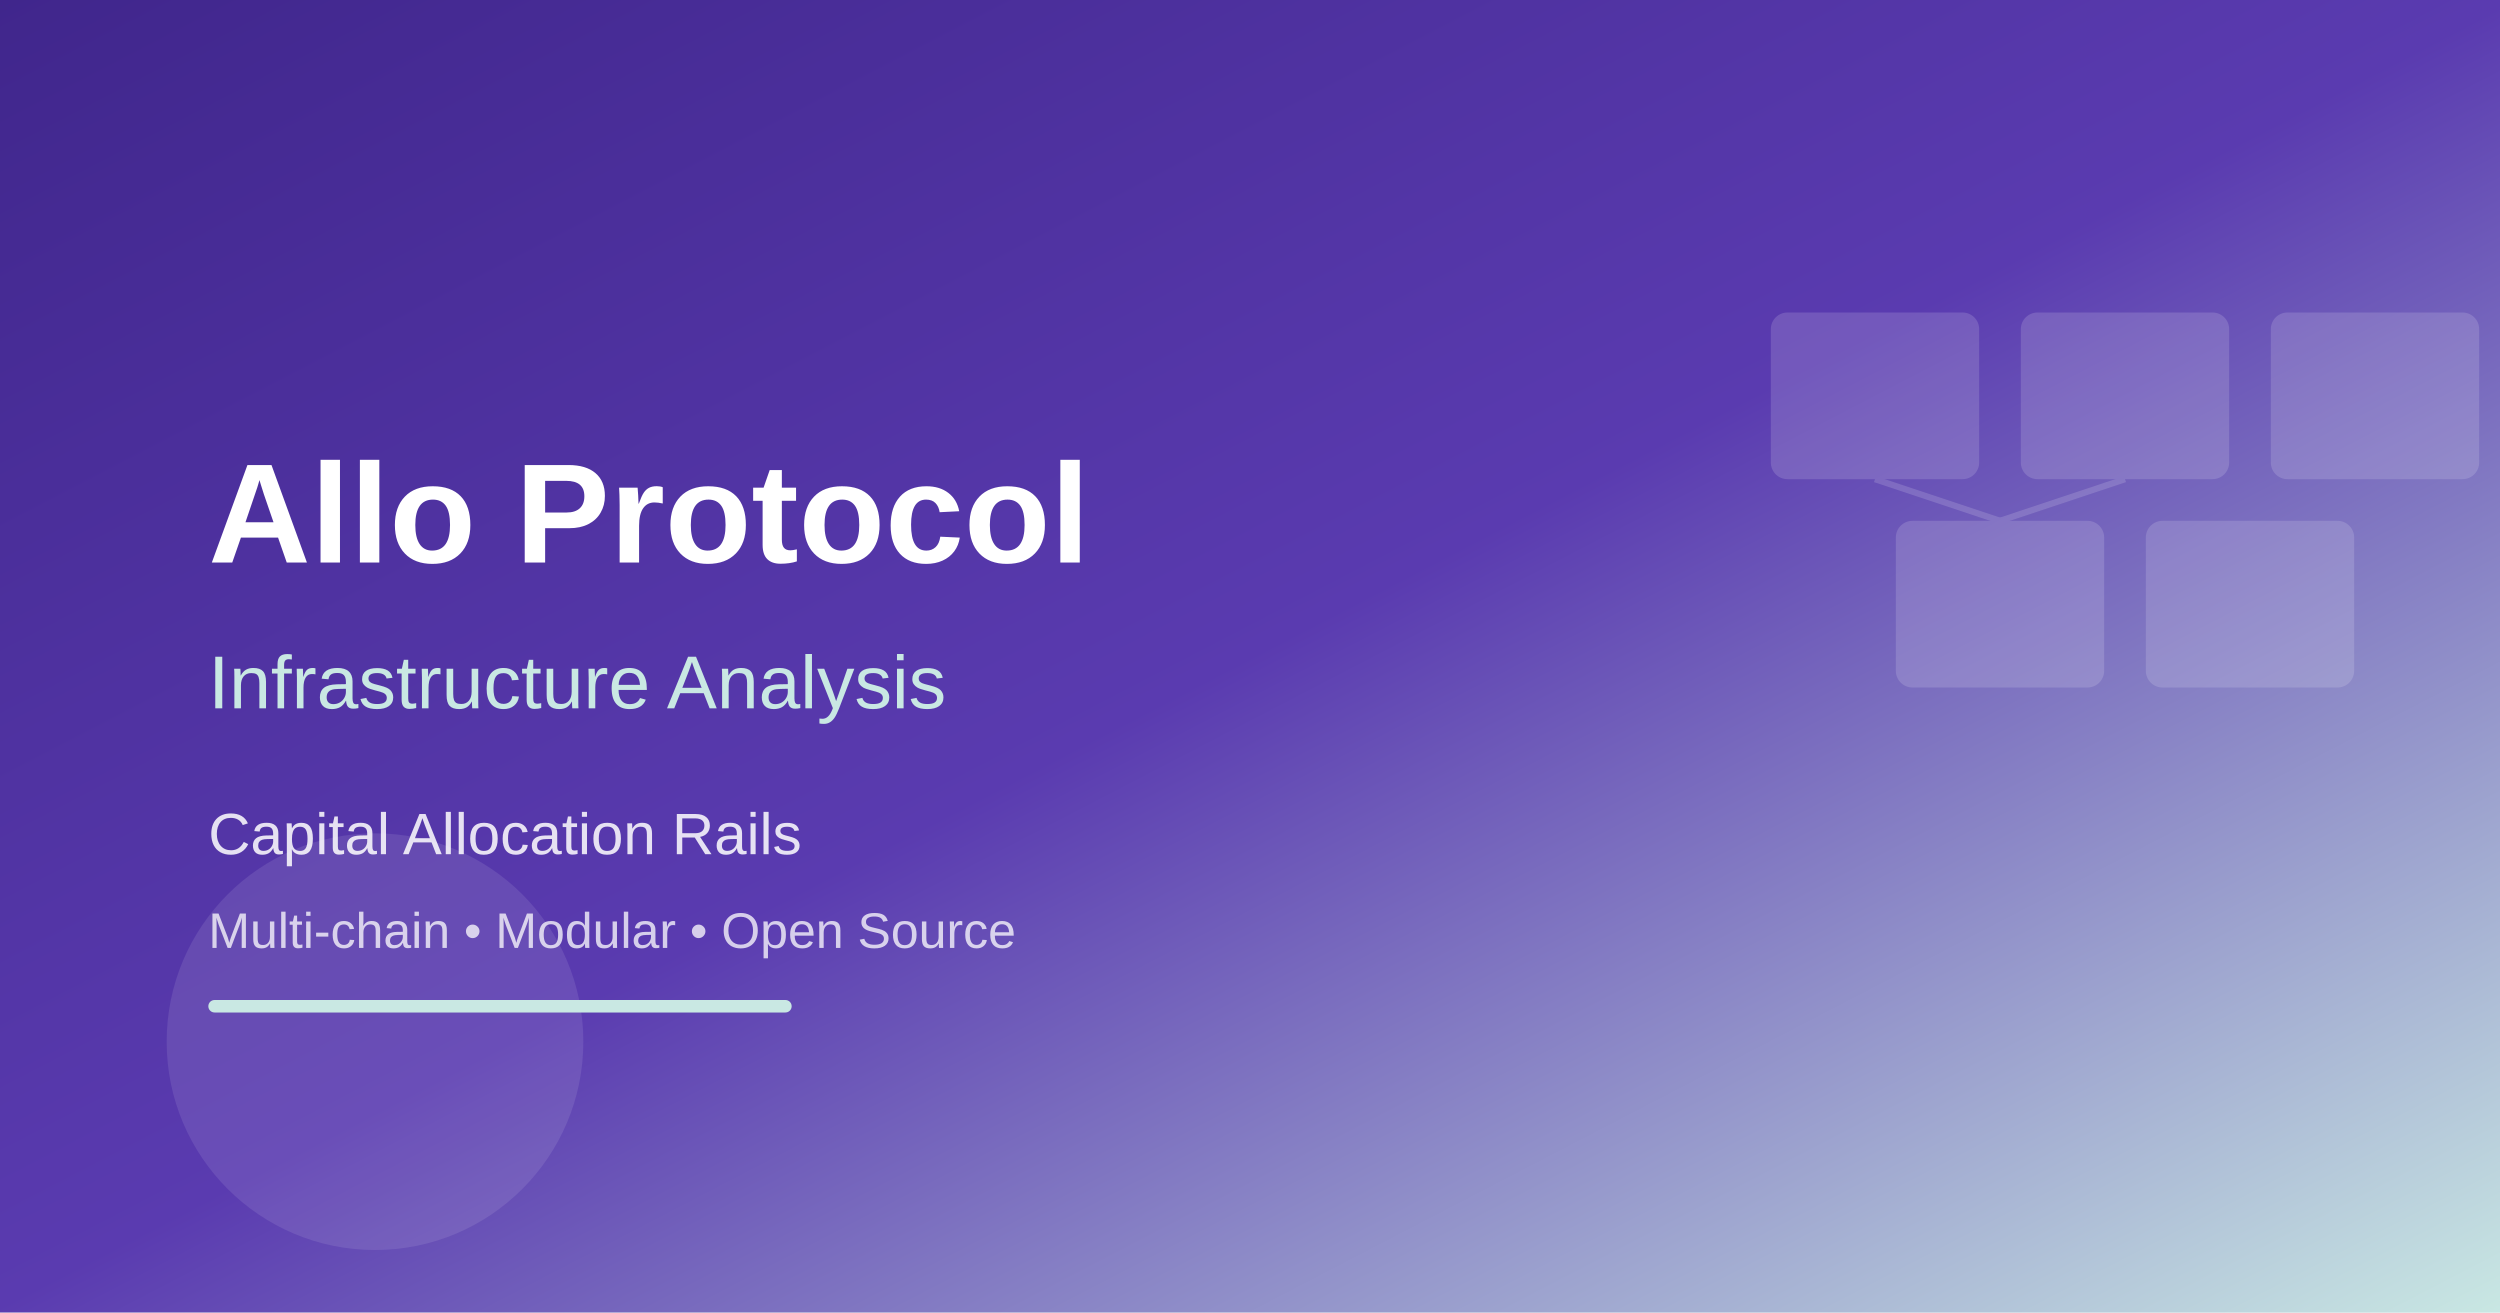
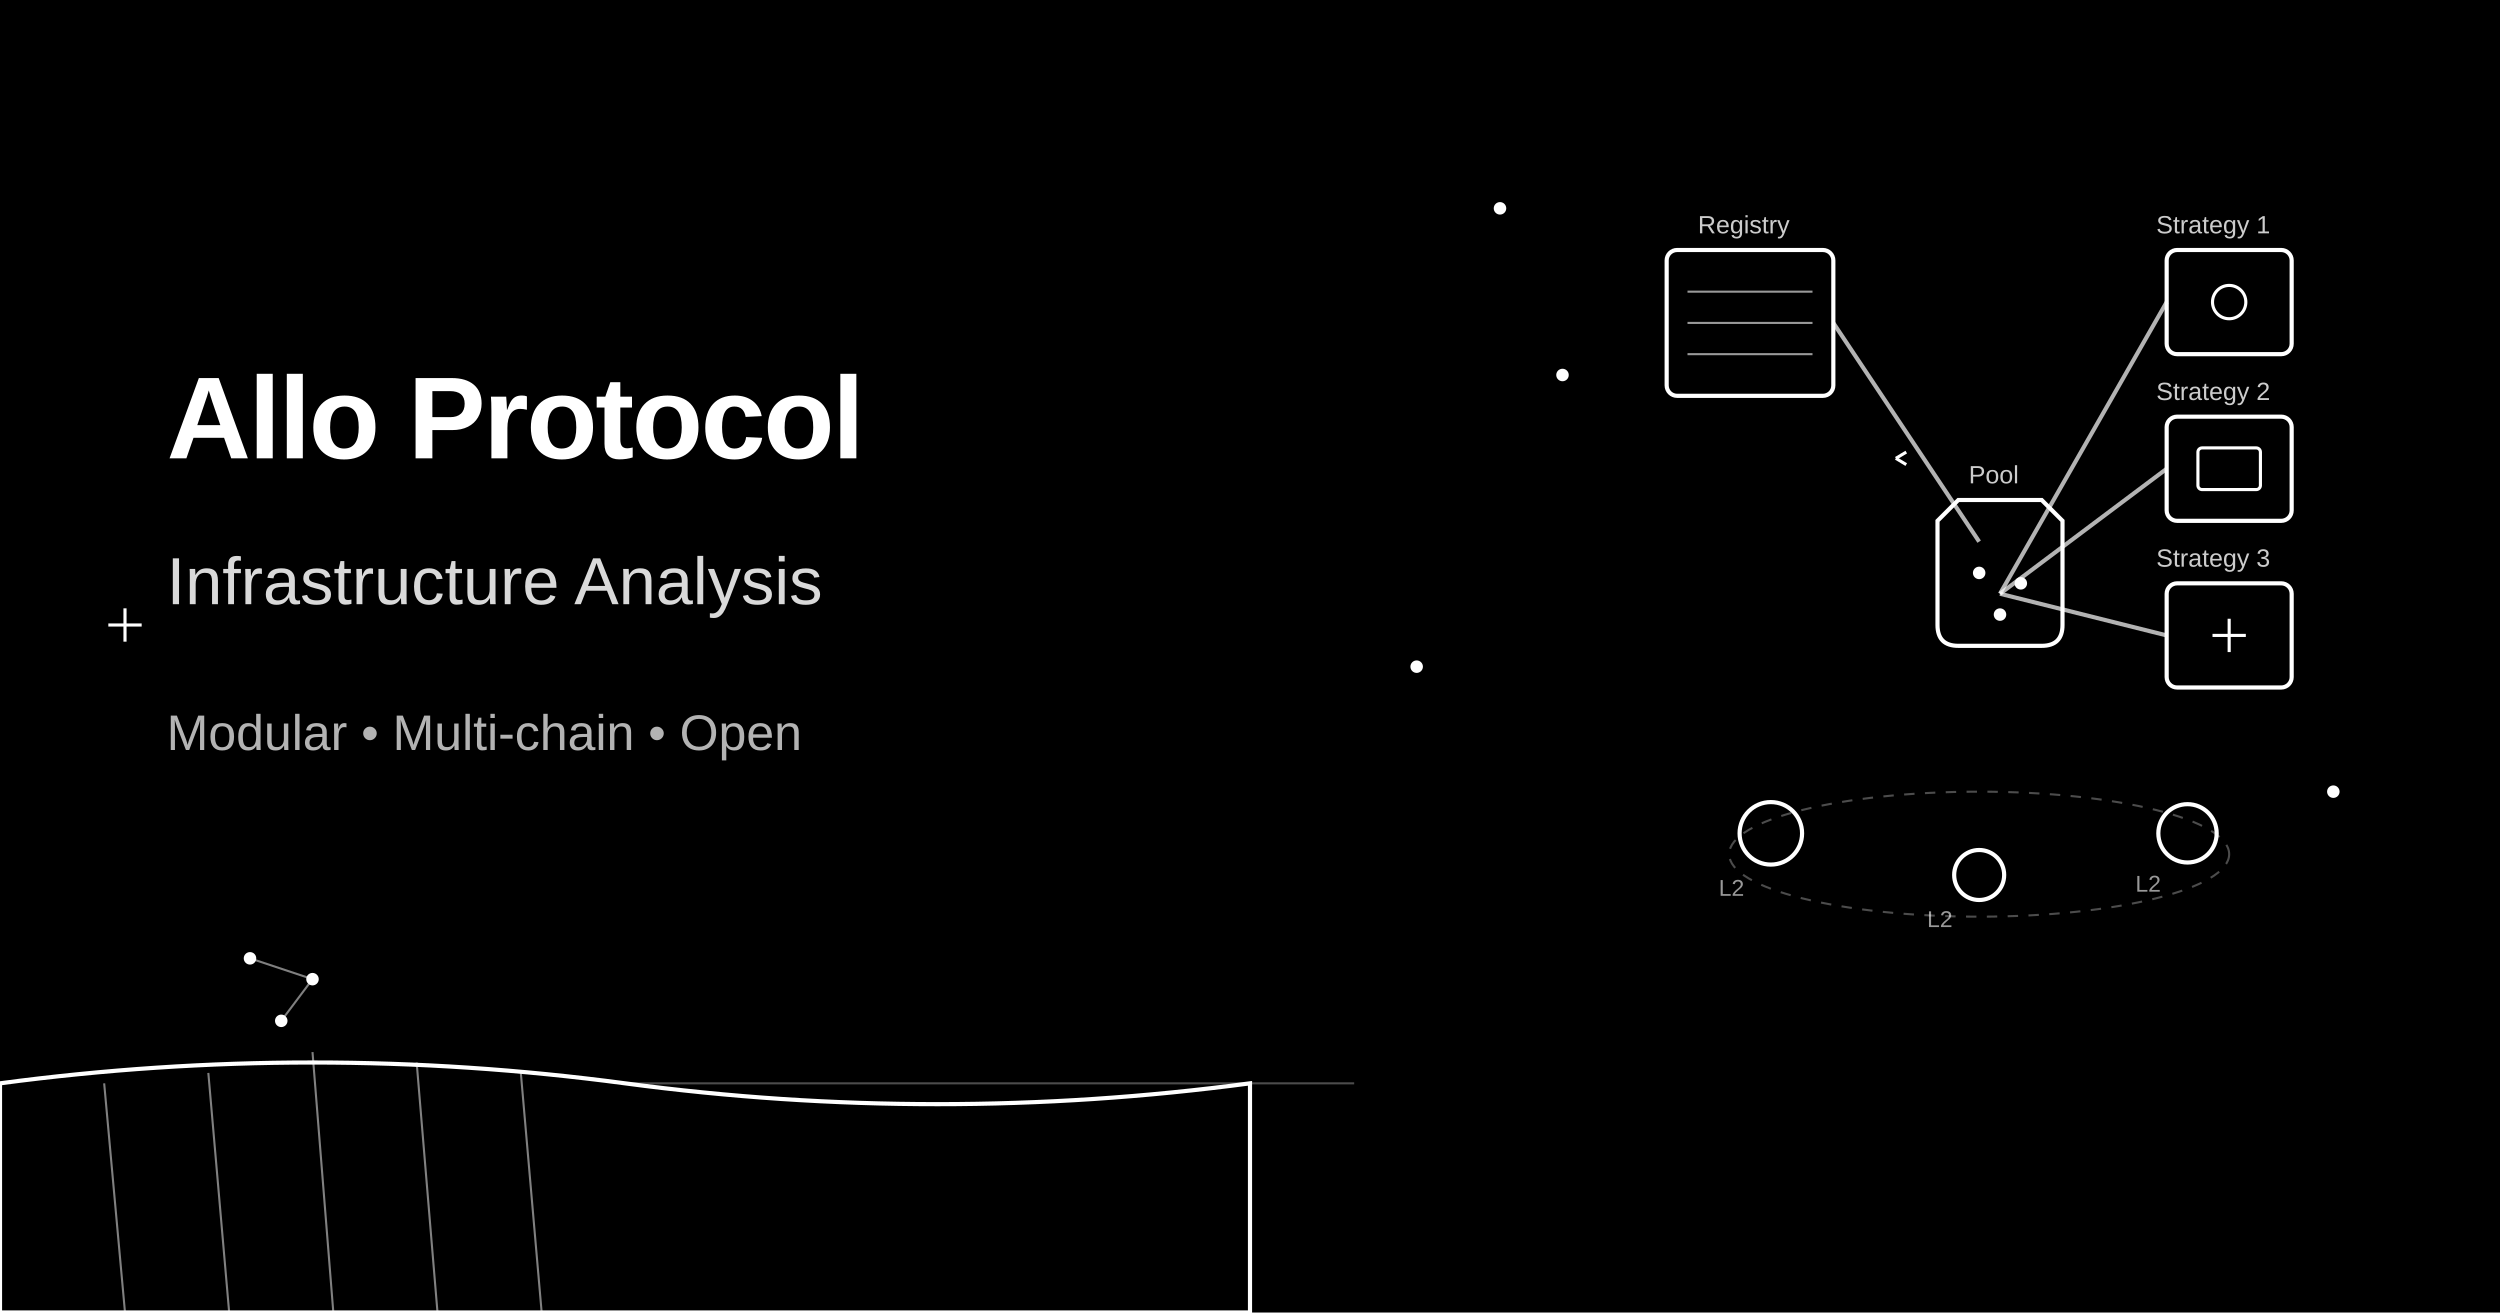
<svg xmlns="http://www.w3.org/2000/svg" width="1200" height="630" viewBox="0 0 1200 630">
-   <defs>
-     <linearGradient id="allo-bg" x1="0%" y1="0%" x2="100%" y2="100%">
-       <stop offset="0%" style="stop-color:#40268C" />
-       <stop offset="50%" style="stop-color:#5a3bb0" />
-       <stop offset="100%" style="stop-color:#c9e8e3" />
-     </linearGradient>
-   </defs>
-   <rect width="1200" height="630" fill="url(#allo-bg)" />
-   <g opacity="0.15">
-     <rect x="850" y="150" width="100" height="80" fill="white" rx="8" />
-     <rect x="970" y="150" width="100" height="80" fill="white" rx="8" />
-     <rect x="1090" y="150" width="100" height="80" fill="white" rx="8" />
-     <rect x="910" y="250" width="100" height="80" fill="white" rx="8" />
-     <rect x="1030" y="250" width="100" height="80" fill="white" rx="8" />
-     <line x1="900" y1="230" x2="960" y2="250" stroke="white" stroke-width="3" />
-     <line x1="1020" y1="230" x2="960" y2="250" stroke="white" stroke-width="3" />
+   <rect width="1200" height="630" fill="#000000" />
+   <g transform="translate(800, 120)">
+     <rect x="0" y="0" width="80" height="70" rx="5" fill="#000000" stroke="#FFFFFF" stroke-width="2" />
+     <g opacity="0.6">
+       <line x1="10" y1="20" x2="70" y2="20" stroke="#FFFFFF" stroke-width="1" />
+       <line x1="10" y1="35" x2="70" y2="35" stroke="#FFFFFF" stroke-width="1" />
+       <line x1="10" y1="50" x2="70" y2="50" stroke="#FFFFFF" stroke-width="1" />
+     </g>
+     <text x="15" y="-8" font-family="Arial, sans-serif" font-size="12" fill="#FFFFFF" opacity="0.8">Registry</text>
  </g>
-   <circle cx="180" cy="500" r="100" fill="white" opacity="0.1" />
-   <text x="100" y="270" font-family="Arial, sans-serif" font-size="68" font-weight="bold" fill="white">Allo Protocol</text>
-   <text x="100" y="340" font-family="Arial, sans-serif" font-size="36" fill="#c9e8e3" font-weight="500">Infrastructure Analysis</text>
-   <text x="100" y="410" font-family="Arial, sans-serif" font-size="28" fill="white" opacity="0.85">Capital Allocation Rails</text>
-   <text x="100" y="455" font-family="Arial, sans-serif" font-size="24" fill="white" opacity="0.75">Multi-chain • Modular • Open Source</text>
-   <rect x="100" y="480" width="280" height="6" fill="#c9e8e3" rx="3" />
+   <g transform="translate(920, 240)">
+     <path d="M 20 0 L 60 0 L 70 10 L 70 60 Q 70 70 60 70 L 20 70 Q 10 70 10 60 L 10 10 Z" fill="#000000" stroke="#FFFFFF" stroke-width="2" />
+     <circle cx="30" cy="35" r="3" fill="#FFFFFF" />
+     <circle cx="50" cy="40" r="3" fill="#FFFFFF" />
+     <circle cx="40" cy="55" r="3" fill="#FFFFFF" />
+     <text x="25" y="-8" font-family="Arial, sans-serif" font-size="12" fill="#FFFFFF" opacity="0.8">Pool</text>
+   </g>
+   <g transform="translate(1040, 120)">
+     <rect x="0" y="0" width="60" height="50" rx="5" fill="#000000" stroke="#FFFFFF" stroke-width="2" />
+     <circle cx="30" cy="25" r="8" fill="#000000" stroke="#FFFFFF" stroke-width="1.5" />
+     <text x="-5" y="-8" font-family="Arial, sans-serif" font-size="12" fill="#FFFFFF" opacity="0.8">Strategy 1</text>
+   </g>
+   <g transform="translate(1040, 200)">
+     <rect x="0" y="0" width="60" height="50" rx="5" fill="#000000" stroke="#FFFFFF" stroke-width="2" />
+     <rect x="15" y="15" width="30" height="20" rx="2" fill="#000000" stroke="#FFFFFF" stroke-width="1.5" />
+     <text x="-5" y="-8" font-family="Arial, sans-serif" font-size="12" fill="#FFFFFF" opacity="0.8">Strategy 2</text>
+   </g>
+   <g transform="translate(1040, 280)">
+     <rect x="0" y="0" width="60" height="50" rx="5" fill="#000000" stroke="#FFFFFF" stroke-width="2" />
+     <g transform="translate(30, 25)">
+       <line x1="-8" y1="0" x2="8" y2="0" stroke="#FFFFFF" stroke-width="1.5" />
+       <line x1="0" y1="-8" x2="0" y2="8" stroke="#FFFFFF" stroke-width="1.5" />
+     </g>
+     <text x="-5" y="-8" font-family="Arial, sans-serif" font-size="12" fill="#FFFFFF" opacity="0.8">Strategy 3</text>
+   </g>
+   <line x1="880" y1="155" x2="950" y2="260" stroke="#FFFFFF" stroke-width="2" opacity="0.7" />
+   <line x1="960" y1="285" x2="1040" y2="145" stroke="#FFFFFF" stroke-width="2" opacity="0.7" />
+   <line x1="960" y1="285" x2="1040" y2="225" stroke="#FFFFFF" stroke-width="2" opacity="0.7" />
+   <line x1="960" y1="285" x2="1040" y2="305" stroke="#FFFFFF" stroke-width="2" opacity="0.7" />
+   <g transform="translate(910, 220)">
+     <line x1="0" y1="0" x2="5" y2="-3" stroke="#FFFFFF" stroke-width="1.5" />
+     <line x1="0" y1="0" x2="5" y2="3" stroke="#FFFFFF" stroke-width="1.5" />
+   </g>
+   <g transform="translate(850, 400)">
+     <circle cx="0" cy="0" r="15" fill="#000000" stroke="#FFFFFF" stroke-width="2" />
+     <text x="-25" y="30" font-family="Arial, sans-serif" font-size="11" fill="#FFFFFF" opacity="0.6">L2</text>
+   </g>
+   <g transform="translate(950, 420)">
+     <circle cx="0" cy="0" r="12" fill="#000000" stroke="#FFFFFF" stroke-width="2" />
+     <text x="-25" y="25" font-family="Arial, sans-serif" font-size="11" fill="#FFFFFF" opacity="0.6">L2</text>
+   </g>
+   <g transform="translate(1050, 400)">
+     <circle cx="0" cy="0" r="14" fill="#000000" stroke="#FFFFFF" stroke-width="2" />
+     <text x="-25" y="28" font-family="Arial, sans-serif" font-size="11" fill="#FFFFFF" opacity="0.6">L2</text>
+   </g>
+   <ellipse cx="950" cy="410" rx="120" ry="30" fill="none" stroke="#FFFFFF" stroke-width="1" stroke-dasharray="5,5" opacity="0.3" />
+   <circle cx="720" cy="100" r="3" fill="#FFFFFF" />
+   <circle cx="750" cy="180" r="3" fill="#FFFFFF" />
+   <circle cx="680" cy="320" r="3" fill="#FFFFFF" />
+   <circle cx="1120" cy="380" r="3" fill="#FFFFFF" />
+   <text x="80" y="220" font-family="Arial, sans-serif" font-size="56" font-weight="bold" fill="#FFFFFF" letter-spacing="-0.02em">Allo Protocol</text>
+   <text x="80" y="290" font-family="Arial, sans-serif" font-size="32" font-weight="500" fill="#FFFFFF" opacity="0.85">Infrastructure Analysis</text>
+   <text x="80" y="360" font-family="Arial, sans-serif" font-size="24" fill="#FFFFFF" opacity="0.7">Modular • Multi-chain • Open</text>
+   <line x1="0" y1="520" x2="650" y2="520" stroke="#FFFFFF" stroke-width="1" opacity="0.3" />
+   <path d="M 0 520 Q 150 500 300 520 T 600 520 L 600 630 L 0 630 Z" fill="#000000" stroke="#FFFFFF" stroke-width="2" />
+   <g opacity="0.5">
+     <line x1="50" y1="520" x2="60" y2="630" stroke="#FFFFFF" stroke-width="1" />
+     <line x1="100" y1="515" x2="110" y2="630" stroke="#FFFFFF" stroke-width="1" />
+     <line x1="150" y1="505" x2="160" y2="630" stroke="#FFFFFF" stroke-width="1" />
+     <line x1="200" y1="510" x2="210" y2="630" stroke="#FFFFFF" stroke-width="1" />
+     <line x1="250" y1="515" x2="260" y2="630" stroke="#FFFFFF" stroke-width="1" />
+   </g>
+   <g>
+     <circle cx="120" cy="460" r="3" fill="#FFFFFF" />
+     <circle cx="150" cy="470" r="3" fill="#FFFFFF" />
+     <circle cx="135" cy="490" r="3" fill="#FFFFFF" />
+     <line x1="120" y1="460" x2="150" y2="470" stroke="#FFFFFF" stroke-width="1" opacity="0.5" />
+     <line x1="150" y1="470" x2="135" y2="490" stroke="#FFFFFF" stroke-width="1" opacity="0.5" />
+   </g>
+   <g transform="translate(60, 300)">
+     <line x1="0" y1="-8" x2="0" y2="8" stroke="#FFFFFF" stroke-width="1.5" />
+     <line x1="-8" y1="0" x2="8" y2="0" stroke="#FFFFFF" stroke-width="1.5" />
+   </g>
</svg>
